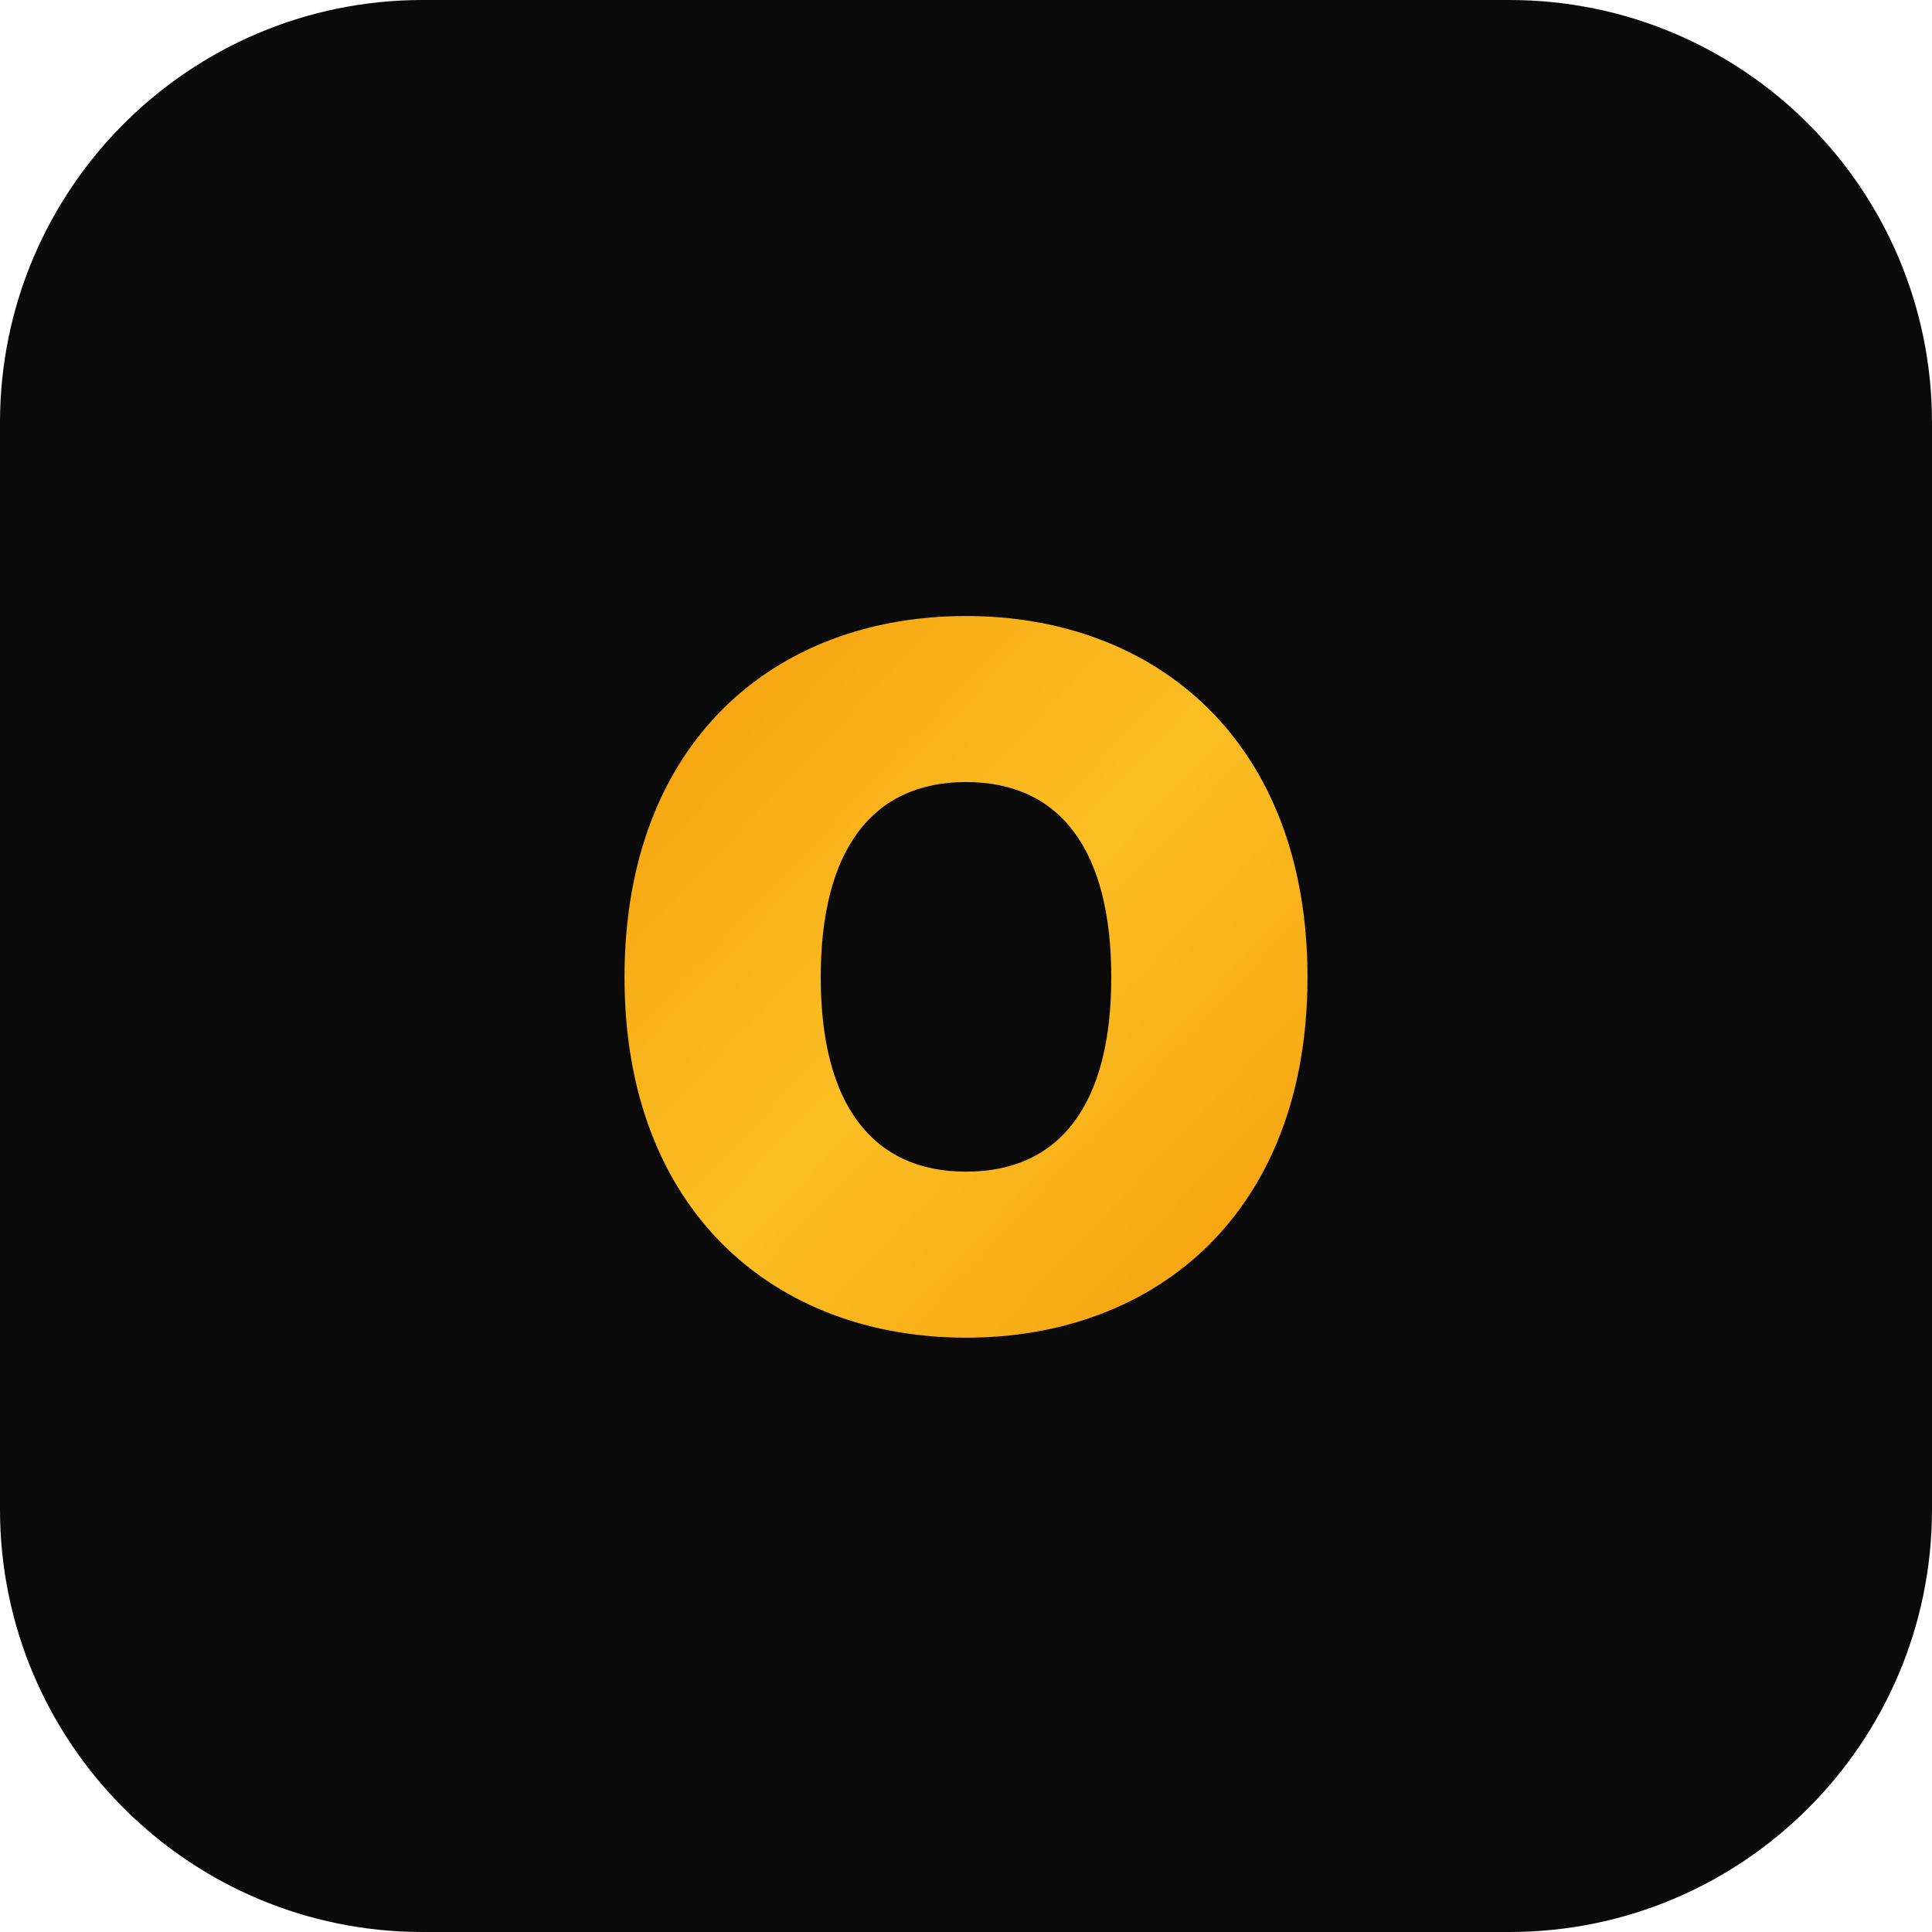
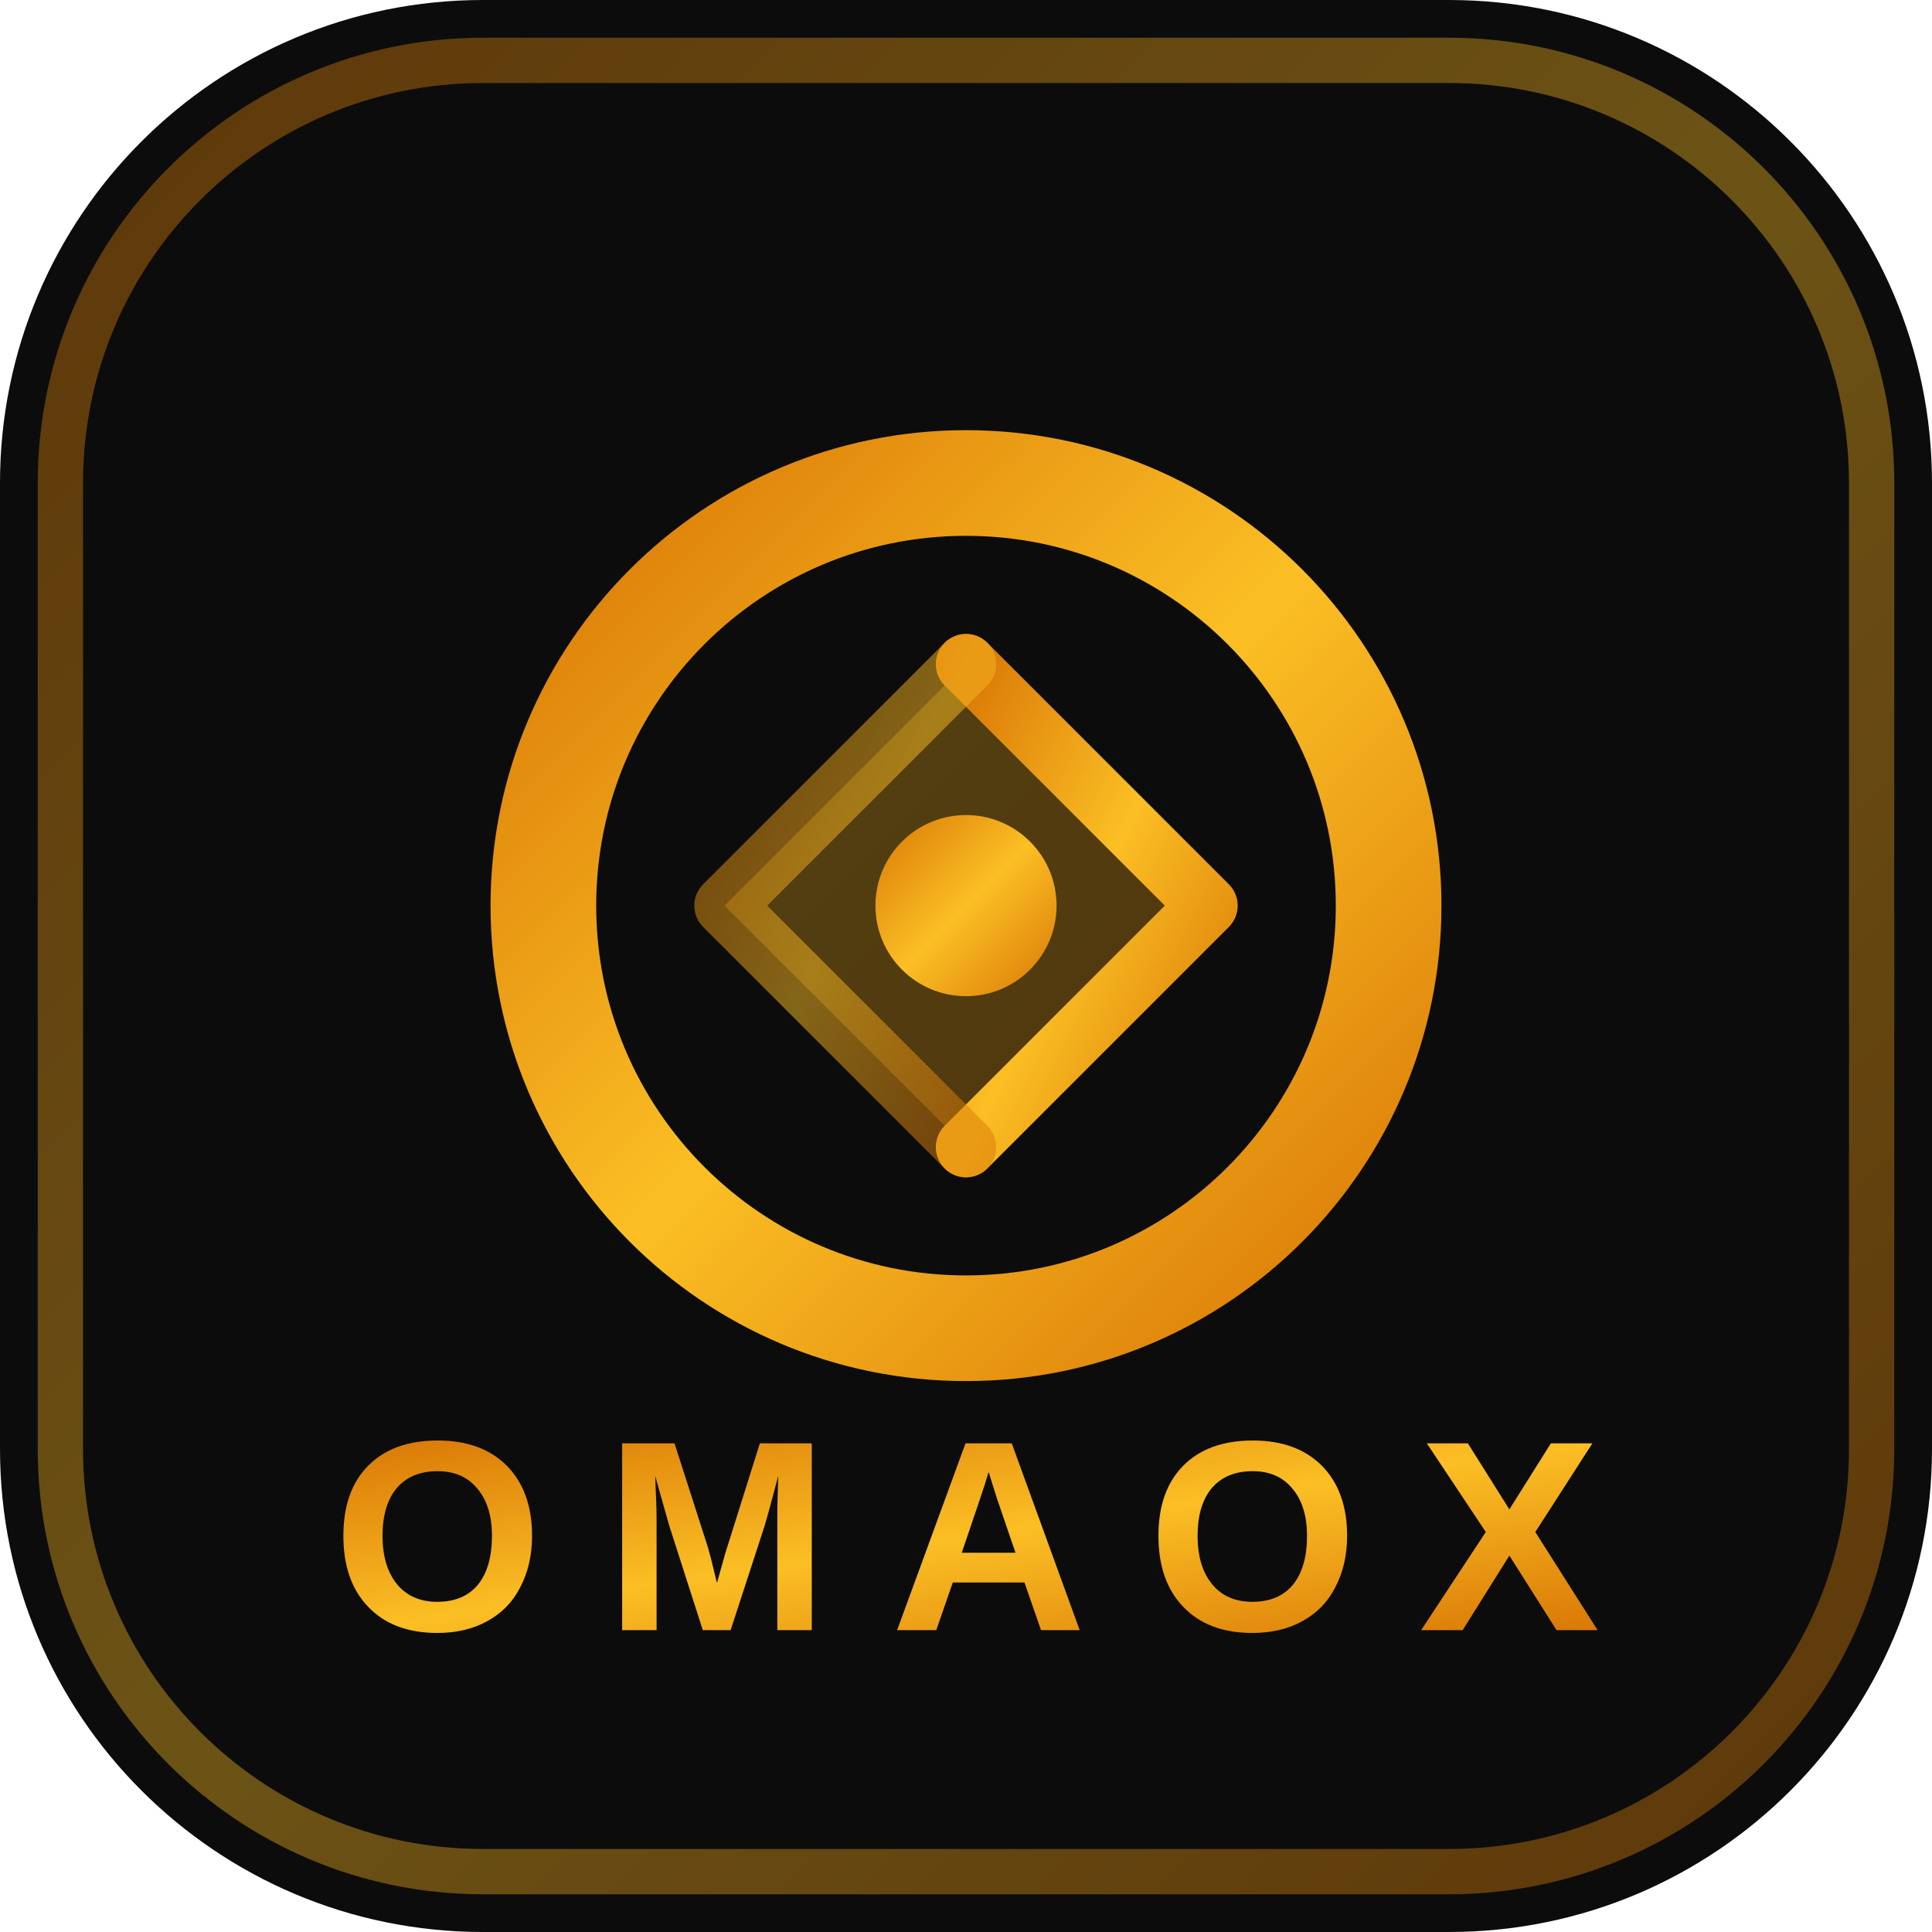
<svg xmlns="http://www.w3.org/2000/svg" viewBox="0 0 64 64">
  <defs>
    <linearGradient id="gold" x1="0%" y1="0%" x2="100%" y2="100%">
-       <stop offset="0%" style="stop-color:#f59e0b" />
+       <stop offset="0%" style="stop-color:#d97706" />
      <stop offset="50%" style="stop-color:#fbbf24" />
+       <stop offset="100%" style="stop-color:#d97706" />
+     </linearGradient>
+     <linearGradient id="goldLight" x1="0%" y1="0%" x2="100%" y2="100%">
+       <stop offset="0%" style="stop-color:#fbbf24" />
      <stop offset="100%" style="stop-color:#f59e0b" />
    </linearGradient>
  </defs>
-   <rect width="64" height="64" rx="14" fill="#0a0a0a" />
-   <text x="32" y="44" font-family="Inter, Arial, sans-serif" font-weight="900" font-size="32" fill="url(#gold)" text-anchor="middle">O</text>
+   <rect width="64" height="64" rx="16" fill="#0c0c0c" />
+   <rect x="2" y="2" width="60" height="60" rx="14" fill="none" stroke="url(#gold)" stroke-width="1.5" opacity="0.4" />
+   <circle cx="32" cy="30" r="14" fill="none" stroke="url(#gold)" stroke-width="3.5" />
+   <path d="M24 30 L32 22 L40 30 L32 38 Z" fill="url(#goldLight)" opacity="0.3" />
+   <path d="M32 22 L40 30 L32 38" fill="none" stroke="url(#gold)" stroke-width="2" stroke-linecap="round" stroke-linejoin="round" />
+   <path d="M32 22 L24 30 L32 38" fill="none" stroke="url(#gold)" stroke-width="2" stroke-linecap="round" stroke-linejoin="round" opacity="0.5" />
+   <circle cx="32" cy="30" r="3" fill="url(#gold)" />
+   <text x="32" y="54" font-family="Arial, sans-serif" font-weight="800" font-size="9" fill="url(#gold)" text-anchor="middle" letter-spacing="2">OMAOX</text>
</svg>
